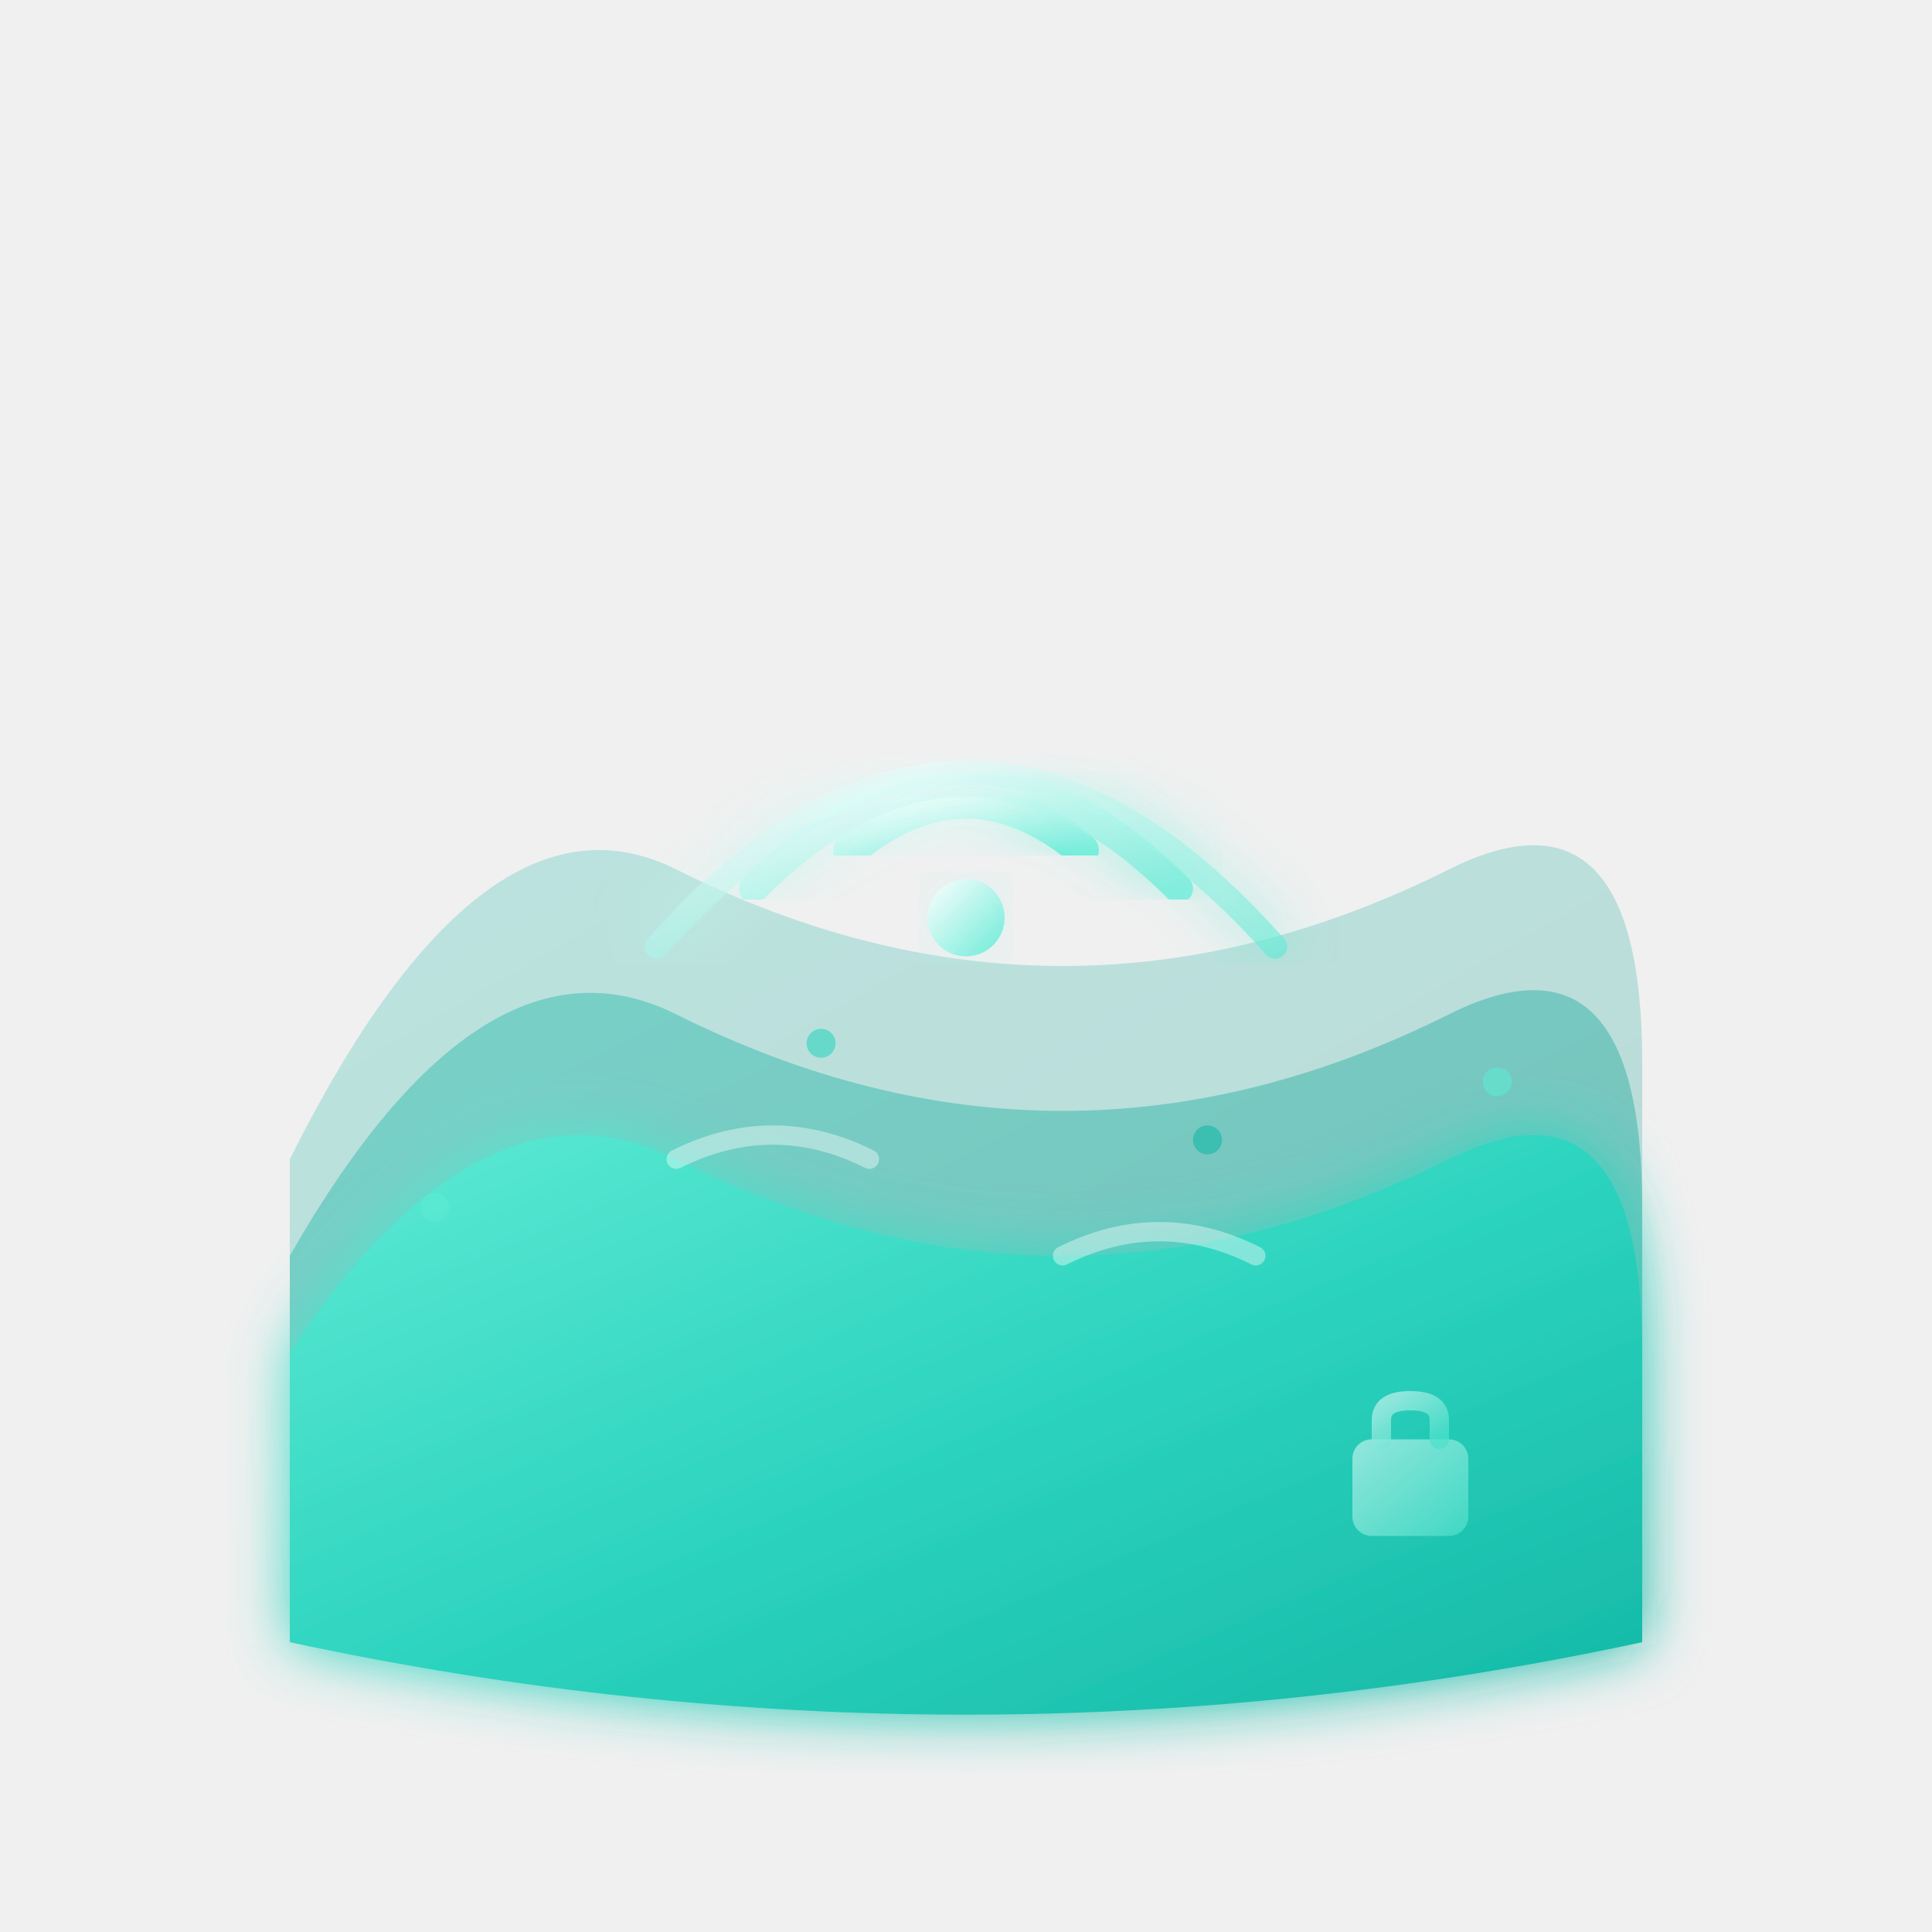
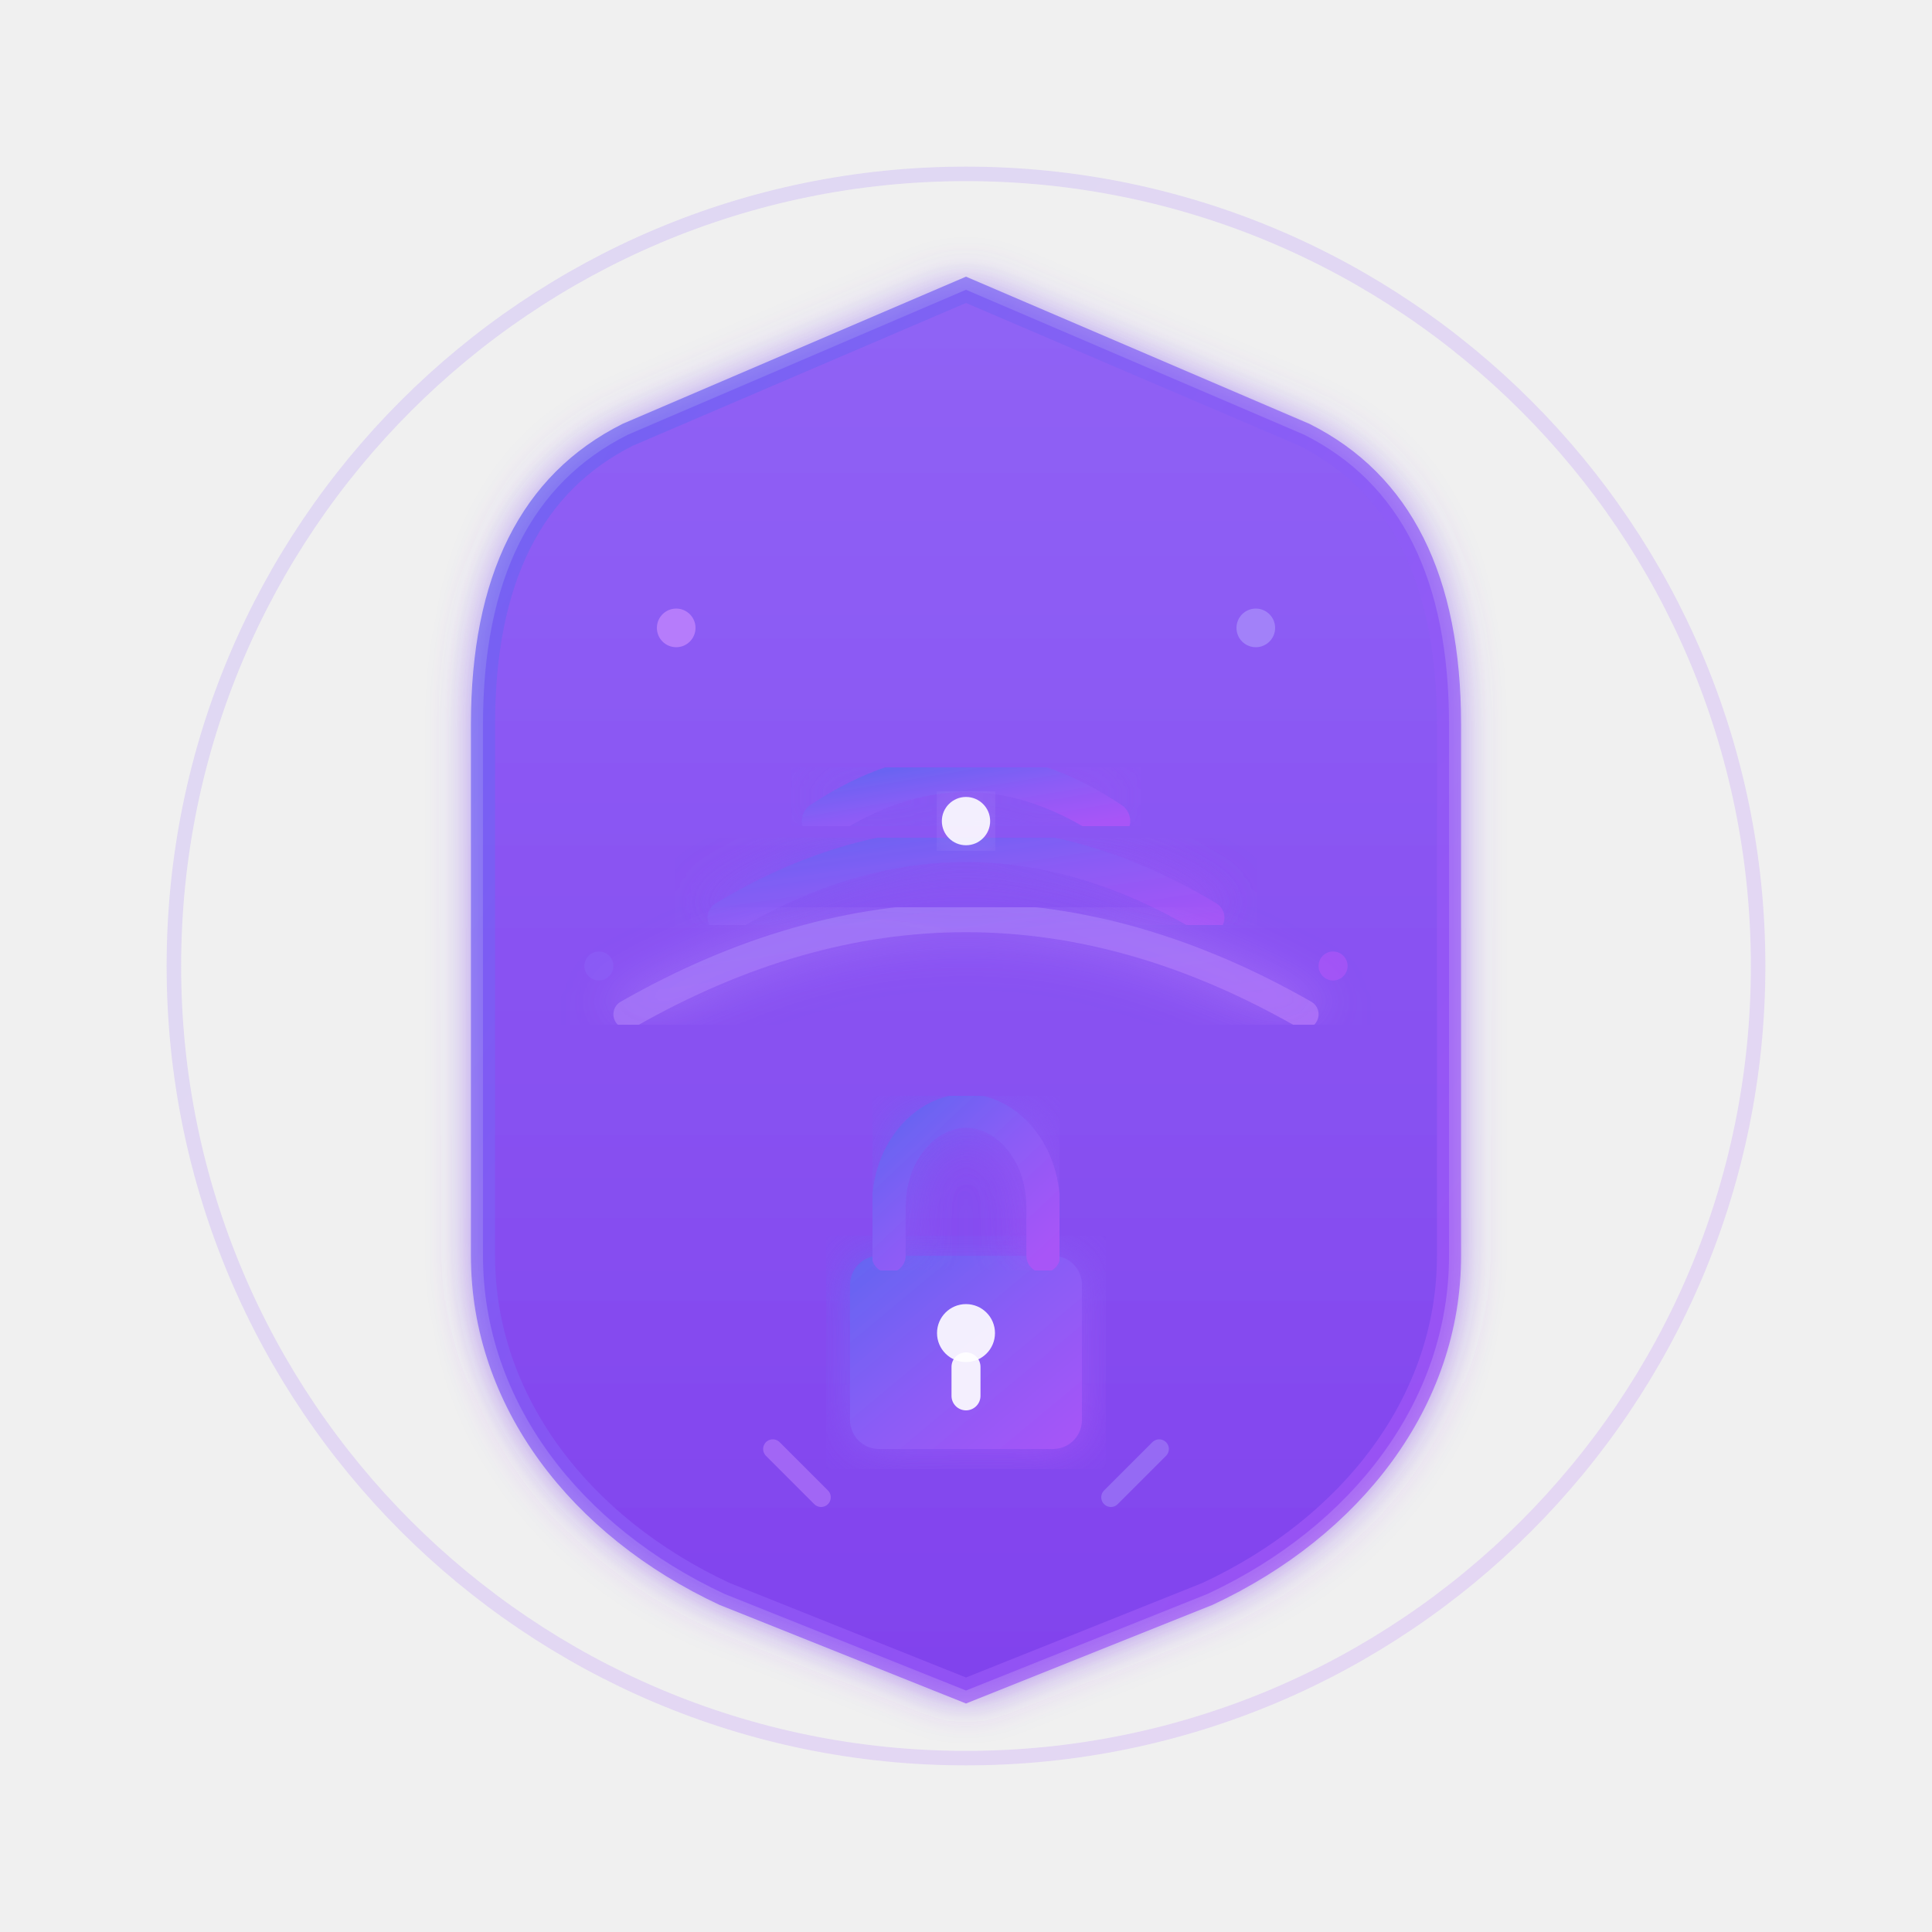
<svg xmlns="http://www.w3.org/2000/svg" viewBox="0 0 200 200" fill="none">
  <defs>
-     <linearGradient id="waveGrad1" x1="0%" y1="0%" x2="100%" y2="100%">
-       <stop offset="0%" style="stop-color:#5eead4;stop-opacity:1" />
-       <stop offset="50%" style="stop-color:#2dd4bf;stop-opacity:1" />
-       <stop offset="100%" style="stop-color:#14b8a6;stop-opacity:1" />
+     <linearGradient id="primaryGrad" x1="0%" y1="0%" x2="100%" y2="100%">
+       <stop offset="0%" style="stop-color:#6366f1;stop-opacity:1" />
+       <stop offset="50%" style="stop-color:#8b5cf6;stop-opacity:1" />
+       <stop offset="100%" style="stop-color:#a855f7;stop-opacity:1" />
    </linearGradient>
-     <linearGradient id="waveGrad2" x1="0%" y1="0%" x2="100%" y2="100%">
-       <stop offset="0%" style="stop-color:#14b8a6;stop-opacity:0.8" />
-       <stop offset="100%" style="stop-color:#0d9488;stop-opacity:0.8" />
+     <linearGradient id="secondaryGrad" x1="0%" y1="0%" x2="100%" y2="100%">
+       <stop offset="0%" style="stop-color:#a78bfa;stop-opacity:0.8" />
+       <stop offset="100%" style="stop-color:#c084fc;stop-opacity:0.8" />
    </linearGradient>
-     <linearGradient id="wifiGrad" x1="0%" y1="0%" x2="100%" y2="100%">
-       <stop offset="0%" style="stop-color:#ffffff;stop-opacity:0.9" />
-       <stop offset="100%" style="stop-color:#5eead4;stop-opacity:0.9" />
+     <linearGradient id="shieldGrad" x1="50%" y1="0%" x2="50%" y2="100%">
+       <stop offset="0%" style="stop-color:#8b5cf6;stop-opacity:1" />
+       <stop offset="100%" style="stop-color:#7c3aed;stop-opacity:1" />
    </linearGradient>
    <filter id="glow">
-       <feGaussianBlur stdDeviation="3" result="coloredBlur" />
+       <feGaussianBlur stdDeviation="2.5" result="coloredBlur" />
      <feMerge>
        <feMergeNode in="coloredBlur" />
        <feMergeNode in="SourceGraphic" />
      </feMerge>
    </filter>
    <filter id="strongGlow">
-       <feGaussianBlur stdDeviation="5" result="coloredBlur" />
+       <feGaussianBlur stdDeviation="4" result="coloredBlur" />
      <feMerge>
        <feMergeNode in="coloredBlur" />
        <feMergeNode in="SourceGraphic" />
      </feMerge>
    </filter>
  </defs>
-   <path d="M 30 120 Q 50 80, 70 90 T 110 100 T 150 90 T 170 110 L 170 160 Q 100 180, 30 160 Z" fill="url(#waveGrad2)" opacity="0.3" />
-   <path d="M 30 130 Q 50 95, 70 105 T 110 115 T 150 105 T 170 125 L 170 165 Q 100 180, 30 165 Z" fill="url(#waveGrad2)" opacity="0.5" />
-   <path d="M 30 140 Q 50 110, 70 120 T 110 130 T 150 120 T 170 140 L 170 170 Q 100 185, 30 170 Z" fill="url(#waveGrad1)" filter="url(#glow)" />
-   <g transform="translate(100, 80)">
-     <circle cx="0" cy="15" r="4" fill="url(#wifiGrad)" filter="url(#strongGlow)" />
-     <path d="M -12 8 Q 0 -2, 12 8" fill="none" stroke="url(#wifiGrad)" stroke-width="3.5" stroke-linecap="round" filter="url(#glow)" />
-     <path d="M -22 12 Q 0 -10, 22 12" fill="none" stroke="url(#wifiGrad)" stroke-width="3" stroke-linecap="round" opacity="0.85" filter="url(#glow)" />
-     <path d="M -32 18 Q 0 -18, 32 18" fill="none" stroke="url(#wifiGrad)" stroke-width="2.5" stroke-linecap="round" opacity="0.7" filter="url(#glow)" />
+   <g transform="translate(100, 100)">
+     <path d="M 0 -70              L 35 -55 C 45 -50, 50 -40, 50 -25              L 50 30 C 50 45, 40 58, 25 65              L 0 75              L -25 65 C -40 58, -50 45, -50 30              L -50 -25 C -50 -40, -45 -50, -35 -55              Z" fill="url(#shieldGrad)" filter="url(#glow)" opacity="0.95" />
+     <path d="M 0 -70              L 35 -55 C 45 -50, 50 -40, 50 -25              L 50 30 C 50 45, 40 58, 25 65              L 0 75              L -25 65 C -40 58, -50 45, -50 30              L -50 -25 C -50 -40, -45 -50, -35 -55              Z" fill="none" stroke="url(#primaryGrad)" stroke-width="2.5" opacity="0.7" />
+     <g transform="translate(0, -5)">
+       <path d="M -15 -10 Q 0 -20, 15 -10" fill="none" stroke="url(#primaryGrad)" stroke-width="4" stroke-linecap="round" filter="url(#strongGlow)" />
+       <path d="M -25 0 Q 0 -15, 25 0" fill="none" stroke="url(#primaryGrad)" stroke-width="3.5" stroke-linecap="round" opacity="0.85" filter="url(#glow)" />
+       <path d="M -35 10 Q 0 -10, 35 10" fill="none" stroke="url(#secondaryGrad)" stroke-width="3" stroke-linecap="round" opacity="0.7" filter="url(#glow)" />
+     </g>
+     <g transform="translate(0, 25)">
+       <rect x="-12" y="5" width="24" height="20" rx="3" fill="url(#primaryGrad)" filter="url(#glow)" />
+       <path d="M -8 5 L -8 0 C -8 -6, -4 -10, 0 -10 C 4 -10, 8 -6, 8 0 L 8 5" fill="none" stroke="url(#primaryGrad)" stroke-width="3.5" stroke-linecap="round" filter="url(#glow)" />
+       <circle cx="0" cy="13" r="3" fill="rgba(255,255,255,0.9)" />
+       <rect x="-1.5" y="15" width="3" height="6" rx="1.5" fill="rgba(255,255,255,0.9)" />
+     </g>
+     <g opacity="0.8">
+       <circle cx="-30" cy="-35" r="2" fill="#c084fc">
+         <animate attributeName="opacity" values="0.4;1;0.4" dur="2s" repeatCount="indefinite" />
+       </circle>
+       <circle cx="30" cy="-35" r="2" fill="#a78bfa">
+         <animate attributeName="opacity" values="0.4;1;0.4" dur="2.5s" repeatCount="indefinite" />
+       </circle>
+       <circle cx="-38" cy="0" r="1.5" fill="#8b5cf6">
+         <animate attributeName="opacity" values="0.3;1;0.3" dur="3s" repeatCount="indefinite" />
+       </circle>
+       <circle cx="38" cy="0" r="1.5" fill="#a855f7">
+         <animate attributeName="opacity" values="0.3;1;0.3" dur="2.8s" repeatCount="indefinite" />
+       </circle>
+     </g>
+     <g opacity="0.5">
+       <path d="M -20 50 L -15 55" stroke="#c084fc" stroke-width="2" stroke-linecap="round">
+         <animate attributeName="opacity" values="0;1;0" dur="1.5s" repeatCount="indefinite" />
+       </path>
+       <path d="M 20 50 L 15 55" stroke="#a78bfa" stroke-width="2" stroke-linecap="round">
+         <animate attributeName="opacity" values="0;1;0" dur="1.8s" repeatCount="indefinite" />
+       </path>
+     </g>
+     <circle cx="0" cy="-15" r="2.5" fill="#ffffff" opacity="0.9" filter="url(#strongGlow)">
+       <animate attributeName="r" values="2.5;3.5;2.5" dur="2s" repeatCount="indefinite" />
+     </circle>
  </g>
-   <path d="M 70 120 Q 80 115, 90 120" fill="none" stroke="rgba(255, 255, 255, 0.4)" stroke-width="2" stroke-linecap="round" />
-   <path d="M 110 130 Q 120 125, 130 130" fill="none" stroke="rgba(255, 255, 255, 0.4)" stroke-width="2" stroke-linecap="round" />
-   <g transform="translate(140, 145)" opacity="0.7">
-     <rect x="0" y="4" width="12" height="10" rx="2" fill="url(#wifiGrad)" opacity="0.8" />
-     <path d="M 3 4 L 3 2 Q 3 0 6 0 Q 9 0 9 2 L 9 4" fill="none" stroke="url(#wifiGrad)" stroke-width="2" stroke-linecap="round" opacity="0.8" />
-   </g>
-   <circle cx="45" cy="125" r="1.5" fill="#5eead4" opacity="0.6">
-     <animate attributeName="opacity" values="0.6;1;0.6" dur="2s" repeatCount="indefinite" />
-   </circle>
-   <circle cx="85" cy="108" r="1.5" fill="#2dd4bf" opacity="0.6">
-     <animate attributeName="opacity" values="0.6;1;0.6" dur="2.5s" repeatCount="indefinite" />
-   </circle>
-   <circle cx="125" cy="118" r="1.5" fill="#14b8a6" opacity="0.6">
-     <animate attributeName="opacity" values="0.6;1;0.6" dur="3s" repeatCount="indefinite" />
-   </circle>
-   <circle cx="155" cy="112" r="1.5" fill="#5eead4" opacity="0.6">
-     <animate attributeName="opacity" values="0.6;1;0.6" dur="2.2s" repeatCount="indefinite" />
-   </circle>
+   <circle cx="100" cy="100" r="82" fill="none" stroke="url(#secondaryGrad)" stroke-width="1.5" opacity="0.3" />
</svg>
